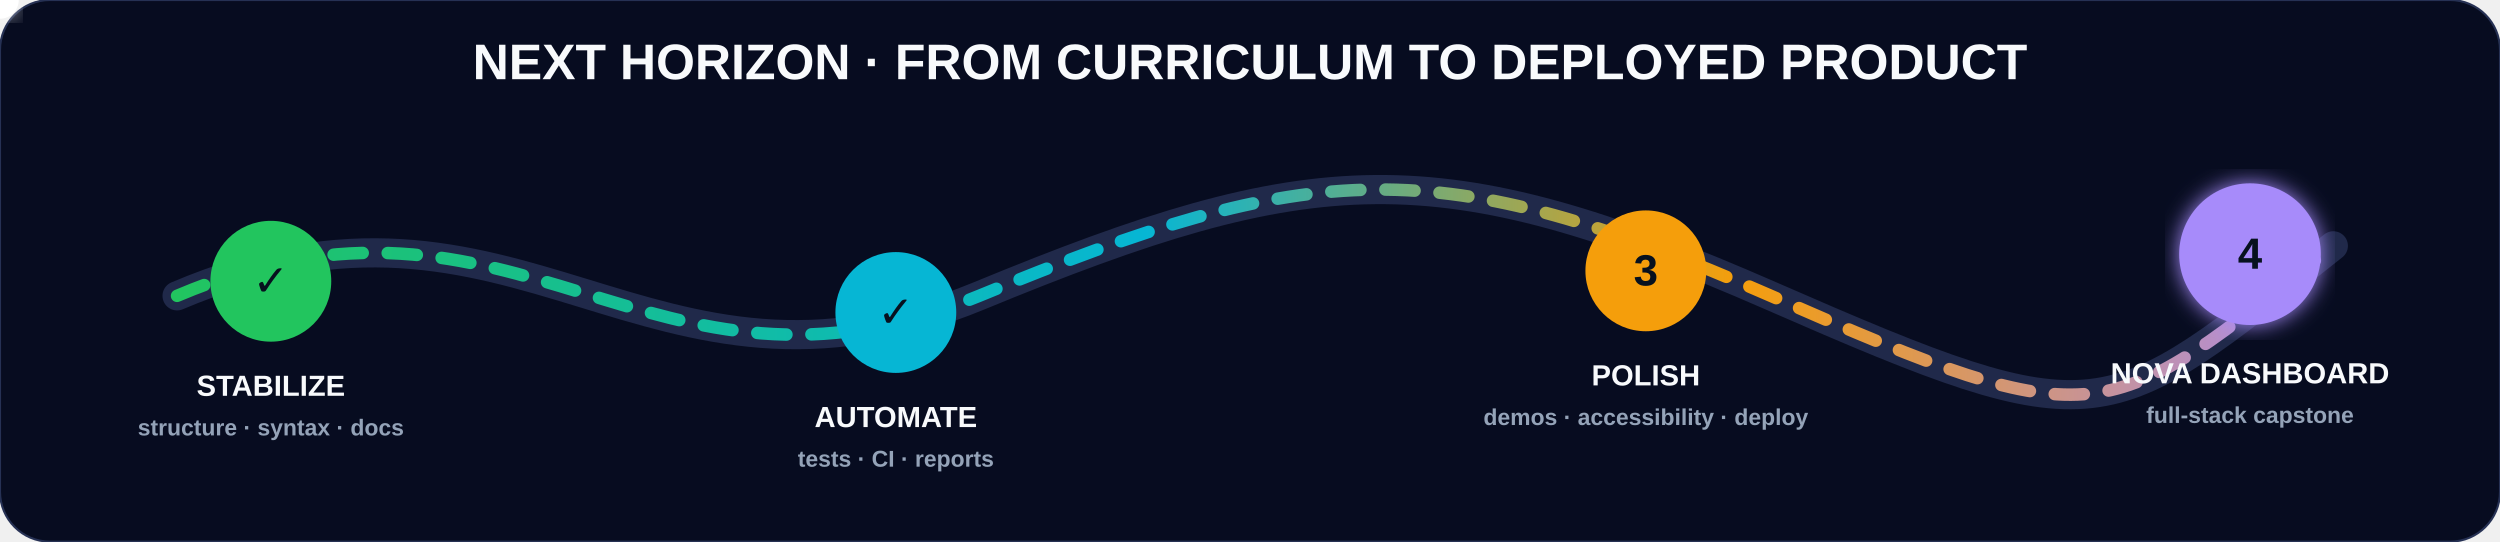
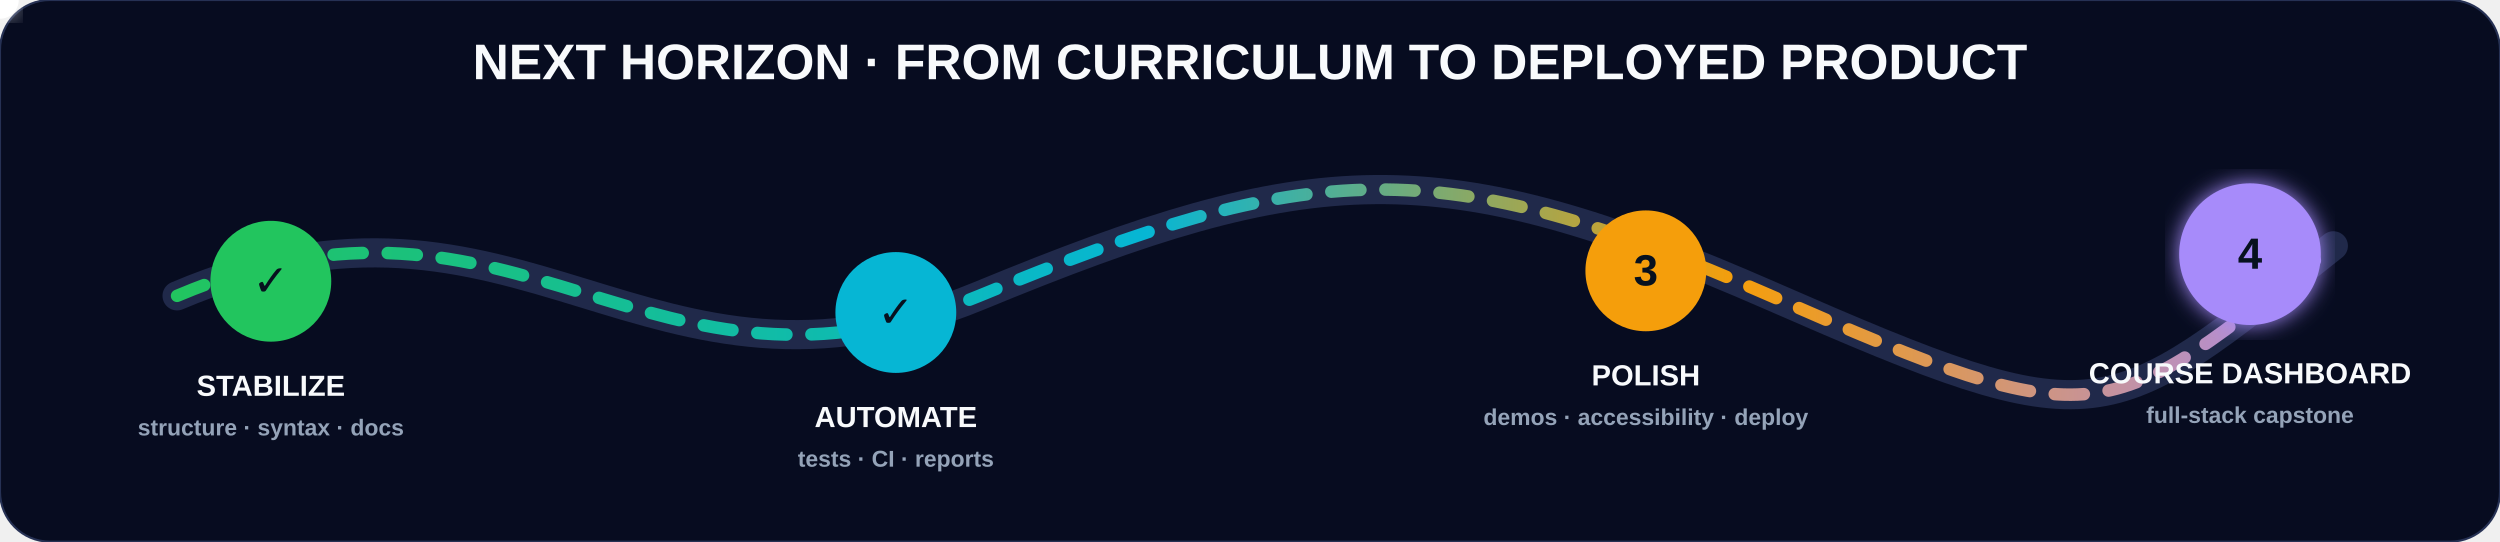
<svg xmlns="http://www.w3.org/2000/svg" xmlns:xlink="http://www.w3.org/1999/xlink" width="1200" height="260" viewBox="0 0 1200 260" role="img" aria-label="Fullstack2026 roadmap horizon">
  <defs>
    <linearGradient id="route" x1="0" x2="1">
      <stop stop-color="#22c55e" />
      <stop offset=".45" stop-color="#06b6d4" />
      <stop offset=".72" stop-color="#f59e0b" />
      <stop offset="1" stop-color="#a78bfa" />
    </linearGradient>
    <filter id="glow">
      <feGaussianBlur stdDeviation="5" result="b" />
      <feMerge>
        <feMergeNode in="b" />
        <feMergeNode in="SourceGraphic" />
      </feMerge>
    </filter>
    <path id="road" d="M85 142 C250 72 310 208 470 142 S690 72 850 142 S1010 205 1120 118" />
    <style>.h{font:900 24px 'Segoe UI',Arial,sans-serif;fill:#f8fafc}.t{font:800 14px 'Segoe UI',Arial,sans-serif;fill:#f8fafc}.s{font:600 11px 'Segoe UI',Arial,sans-serif;fill:#94a3b8}.check{font:900 21px 'Segoe UI Symbol','Segoe UI',Arial,sans-serif;fill:#07111f}</style>
  </defs>
  <rect width="1200" height="260" rx="24" fill="#070c20" stroke="#263154" />
  <text x="600" y="38" text-anchor="middle" class="h">NEXT HORIZON · FROM CURRICULUM TO DEPLOYED PRODUCT</text>
  <use xlink:href="#road" fill="none" stroke="#20294a" stroke-width="14" stroke-linecap="round" />
  <use xlink:href="#road" fill="none" stroke="url(#route)" stroke-width="6" stroke-linecap="round" stroke-dasharray="14 12">
    <animate attributeName="stroke-dashoffset" from="0" to="-104" dur="5.5s" repeatCount="indefinite" />
  </use>
  <circle r="9" fill="#fff" filter="url(#glow)">
    <animateMotion dur="8s" repeatCount="indefinite">
      <mpath xlink:href="#road" />
    </animateMotion>
  </circle>
  <g transform="translate(130 135)">
    <circle r="29" fill="#22c55e" />
    <text y="7" text-anchor="middle" class="check">✓</text>
    <text y="55" text-anchor="middle" class="t">STABILIZE</text>
    <text y="74" text-anchor="middle" class="s">structure · syntax · docs</text>
  </g>
  <g transform="translate(430 150)">
    <circle r="29" fill="#06b6d4" />
    <text y="7" text-anchor="middle" class="check">✓</text>
    <text y="55" text-anchor="middle" class="t">AUTOMATE</text>
    <text y="74" text-anchor="middle" class="s">tests · CI · reports</text>
  </g>
  <g transform="translate(790 130)">
    <circle r="29" fill="#f59e0b">
      <animate attributeName="r" values="27;34;27" dur="2.8s" repeatCount="indefinite" />
    </circle>
    <text y="7" text-anchor="middle" class="check">3</text>
    <text y="55" text-anchor="middle" class="t">POLISH</text>
    <text y="74" text-anchor="middle" class="s">demos · accessibility · deploy</text>
  </g>
  <g transform="translate(1080 122)">
    <circle r="34" fill="#a78bfa" filter="url(#glow)">
      <animate attributeName="fill" values="#a78bfa;#f472b6;#67e8f9;#a78bfa" dur="5s" repeatCount="indefinite" />
    </circle>
    <text y="7" text-anchor="middle" class="check">4</text>
-     <text y="62" text-anchor="middle" class="t">NOVA DASHBOARD</text>
+     <text y="62" text-anchor="middle" class="t">COURSE DASHBOARD</text>
    <text y="81" text-anchor="middle" class="s">full-stack capstone</text>
  </g>
</svg>
